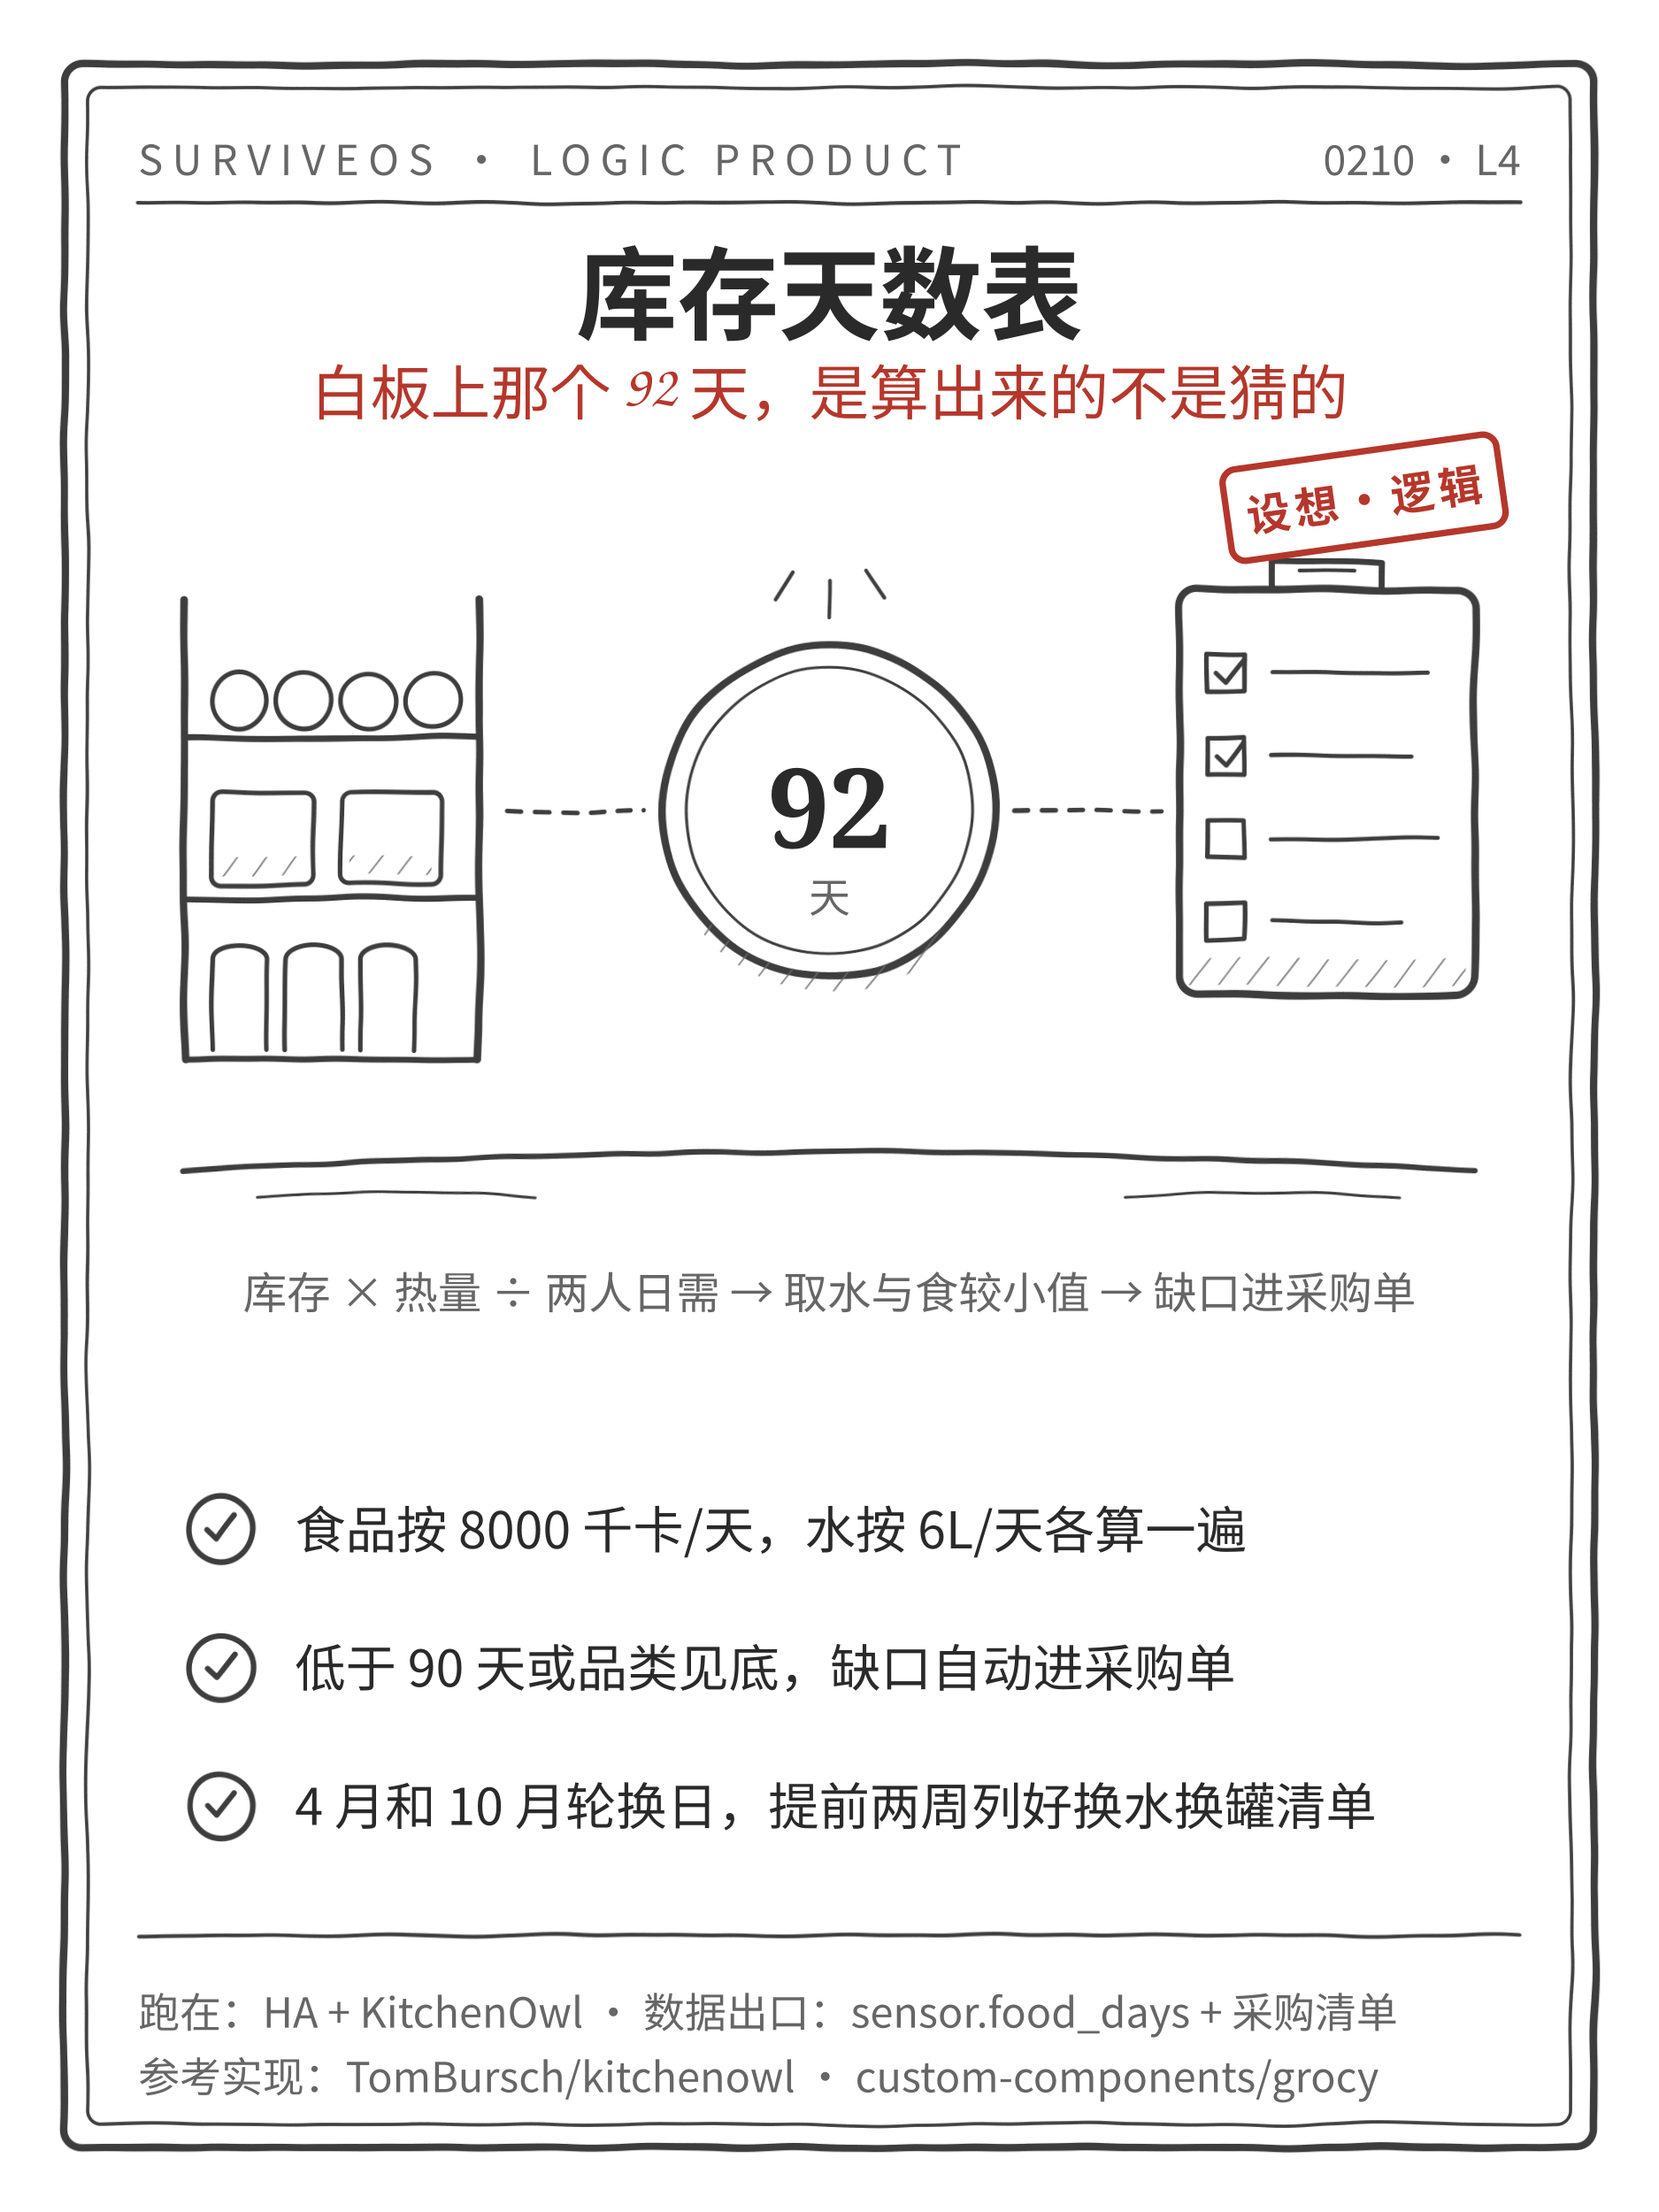
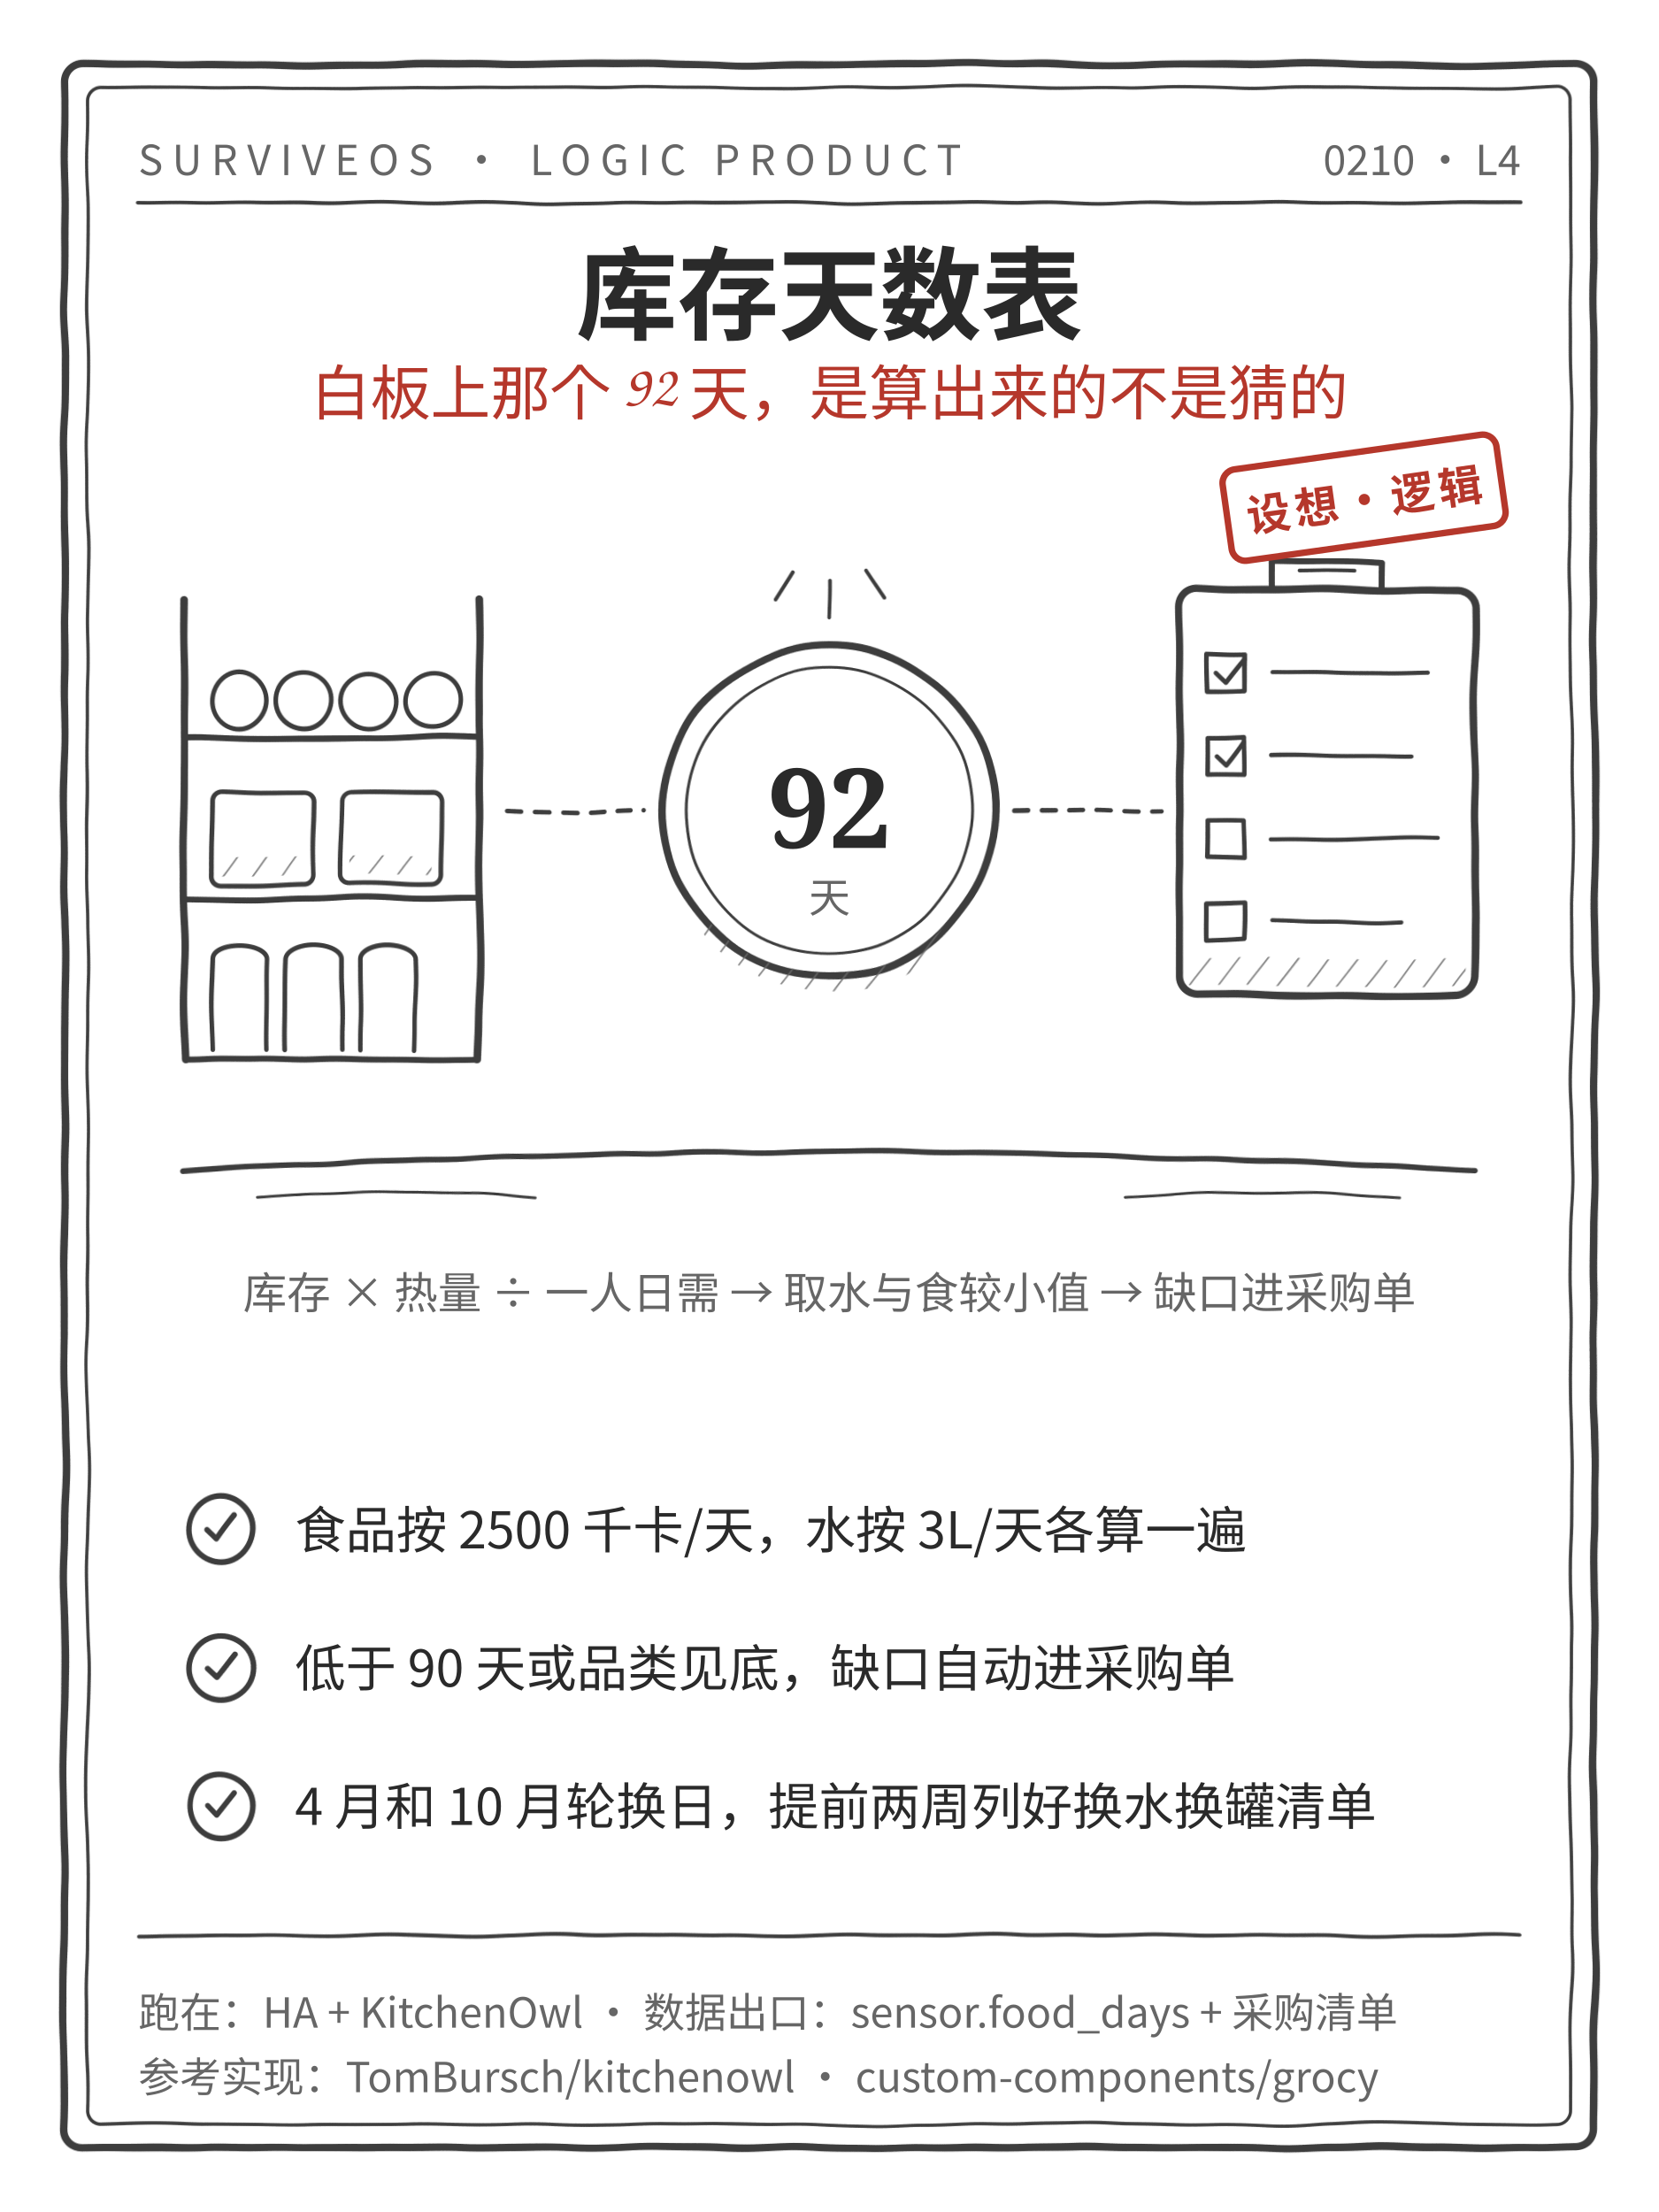
<svg xmlns="http://www.w3.org/2000/svg" viewBox="0 0 360 480" width="360" height="480" font-family="'Noto Sans SC','PingFang SC','Noto Sans CJK SC',sans-serif">
  <defs>
    <filter id="p0210-4p-pencil" x="-5%" y="-5%" width="110%" height="110%">
      <feTurbulence type="fractalNoise" baseFrequency="0.045" numOctaves="2" seed="10" result="n" />
      <feDisplacementMap in="SourceGraphic" in2="n" scale="1.4" xChannelSelector="R" yChannelSelector="G" />
    </filter>
    <pattern id="p0210-4p-shade" width="5" height="5" patternUnits="userSpaceOnUse" patternTransform="rotate(38)">
      <line x1="0" y1="0" x2="0" y2="5" stroke="#6b6b6b" stroke-width="0.7" stroke-opacity="0.8" />
    </pattern>
    <pattern id="p0210-4p-dots" width="6" height="6" patternUnits="userSpaceOnUse">
      <circle cx="3" cy="3" r="0.7" fill="#7a7a7a" />
    </pattern>
  </defs>
  <g filter="url(#p0210-4p-pencil)" stroke="#3d3d3d" fill="none" stroke-linecap="round" stroke-linejoin="round">
    <rect x="14" y="14" width="332" height="452" rx="4" stroke-width="1.6" />
    <rect x="19" y="19" width="322" height="442" rx="3" stroke-width="0.7" />
    <path d="M30 44 H330" stroke-width="0.8" />
    <path d="M40 130 v100 M104 130 v100" stroke-width="1.6" />
    <path d="M40 160 H104 M40 195 H104 M40 230 H104" stroke-width="1.3" />
    <circle cx="52" cy="152" r="6" stroke-width="1" />
    <circle cx="66" cy="152" r="6" stroke-width="1" />
    <circle cx="80" cy="152" r="6" stroke-width="1" />
    <circle cx="94" cy="152" r="6" stroke-width="1" />
    <rect x="46" y="172" width="22" height="20" rx="2" stroke-width="1" />
    <rect x="74" y="172" width="22" height="20" rx="2" stroke-width="1" />
    <path d="M48 186 h18 v4 h-18 Z M76 186 h18 v4 h-18 Z" fill="url(#p0210-4p-shade)" stroke="none" />
    <path d="M46 228 v-20 a6 3 0 0 1 12 0 v20 M62 228 v-20 a6 3 0 0 1 12 0 v20 M78 228 v-20 a6 3 0 0 1 12 0 v20" stroke-width="1" />
    <path d="M40 232 h64 v4 h-64 Z" fill="url(#p0210-4p-dots)" stroke="none" />
    <circle cx="180" cy="176" r="36" stroke-width="1.6" />
    <circle cx="180" cy="176" r="31" stroke-width="0.6" />
    <path d="M152 198 a36 36 0 0 0 56 0 v4 a36 36 0 0 1 -56 0 Z" fill="url(#p0210-4p-shade)" stroke="none" />
    <path d="M168 130 l4 -6 M192 130 l-4 -6 M180 134 v-8" stroke-width="0.8" />
    <rect x="256" y="128" width="64" height="88" rx="4" stroke-width="1.6" />
    <path d="M276 128 v-6 h24 v6" stroke-width="1.3" />
    <path d="M282 124 h12" stroke-width="0.8" />
    <rect x="262" y="142" width="8" height="8" stroke-width="1" />
    <path d="M264 146 l2 2 l4 -5" stroke-width="1" />
    <rect x="262" y="160" width="8" height="8" stroke-width="1" />
    <path d="M264 164 l2 2 l4 -5" stroke-width="1" />
    <rect x="262" y="178" width="8" height="8" stroke-width="1" />
    <rect x="262" y="196" width="8" height="8" stroke-width="1" />
    <path d="M276 146 h34 M276 164 h30 M276 182 h36 M276 200 h28" stroke-width="0.9" />
    <path d="M258 208 h60 v6 h-60 Z" fill="url(#p0210-4p-shade)" stroke="none" />
    <path d="M110 176 H140" stroke-width="1" stroke-dasharray="3 3" />
    <path d="M220 176 H252" stroke-width="1" stroke-dasharray="3 3" />
    <path d="M40 254 Q180 246 320 254" stroke-width="1.2" />
    <path d="M56 260 q30 -3 60 0 M244 260 q30 -3 60 0" stroke-width="0.6" />
    <circle cx="48" cy="332" r="7" stroke-width="1.2" />
    <path d="M45 332 l2 2 l4 -5" stroke-width="1.2" />
    <circle cx="48" cy="362" r="7" stroke-width="1.2" />
    <path d="M45 362 l2 2 l4 -5" stroke-width="1.2" />
    <circle cx="48" cy="392" r="7" stroke-width="1.2" />
    <path d="M45 392 l2 2 l4 -5" stroke-width="1.2" />
    <path d="M30 420 H330" stroke-width="0.8" />
  </g>
  <text x="30" y="38" font-size="9" fill="#666" letter-spacing="2">SURVIVEOS · LOGIC PRODUCT</text>
  <text x="330" y="38" font-size="9" fill="#666" text-anchor="end">0210 · L4</text>
  <text x="180" y="72" text-anchor="middle" font-family="'Noto Serif SC','Songti SC',serif" font-weight="900" font-size="22" fill="#2a2a2a">库存天数表</text>
  <text x="180" y="90" text-anchor="middle" font-family="'Long Cang','Kaiti SC',cursive" font-size="13" fill="#b5372b">白板上那个 92 天，是算出来的不是猜的</text>
  <text x="180" y="184" text-anchor="middle" font-family="'Noto Serif SC','Songti SC',serif" font-weight="900" font-size="24" fill="#2a2a2a">92</text>
  <text x="180" y="198" text-anchor="middle" font-size="9" fill="#666">天</text>
-   <text x="180" y="284" text-anchor="middle" font-size="9.5" fill="#666">库存 × 热量 ÷ 两人日需 → 取水与食较小值 → 缺口进采购单</text>
+   <text x="180" y="284" text-anchor="middle" font-size="9.5" fill="#666">库存 × 热量 ÷ 一人日需 → 取水与食较小值 → 缺口进采购单</text>
  <g font-size="11" fill="#2a2a2a">
-     <text x="64" y="336">食品按 8000 千卡/天，水按 6L/天各算一遍</text>
+     <text x="64" y="336">食品按 2500 千卡/天，水按 3L/天各算一遍</text>
    <text x="64" y="366">低于 90 天或品类见底，缺口自动进采购单</text>
    <text x="64" y="396">4 月和 10 月轮换日，提前两周列好换水换罐清单</text>
  </g>
  <text x="30" y="440" font-size="9" fill="#666">跑在：HA + KitchenOwl · 数据出口：sensor.food_days + 采购清单</text>
  <text x="30" y="454" font-size="9" fill="#666">参考实现：TomBursch/kitchenowl · custom-components/grocy</text>
  <g transform="rotate(-8 296 108)">
    <rect x="266" y="98" width="60" height="20" rx="3" fill="none" stroke="#b5372b" stroke-width="1.4" />
    <text x="296" y="112" text-anchor="middle" font-size="9.5" fill="#b5372b" font-weight="700" letter-spacing="1">设想·逻辑</text>
  </g>
</svg>
